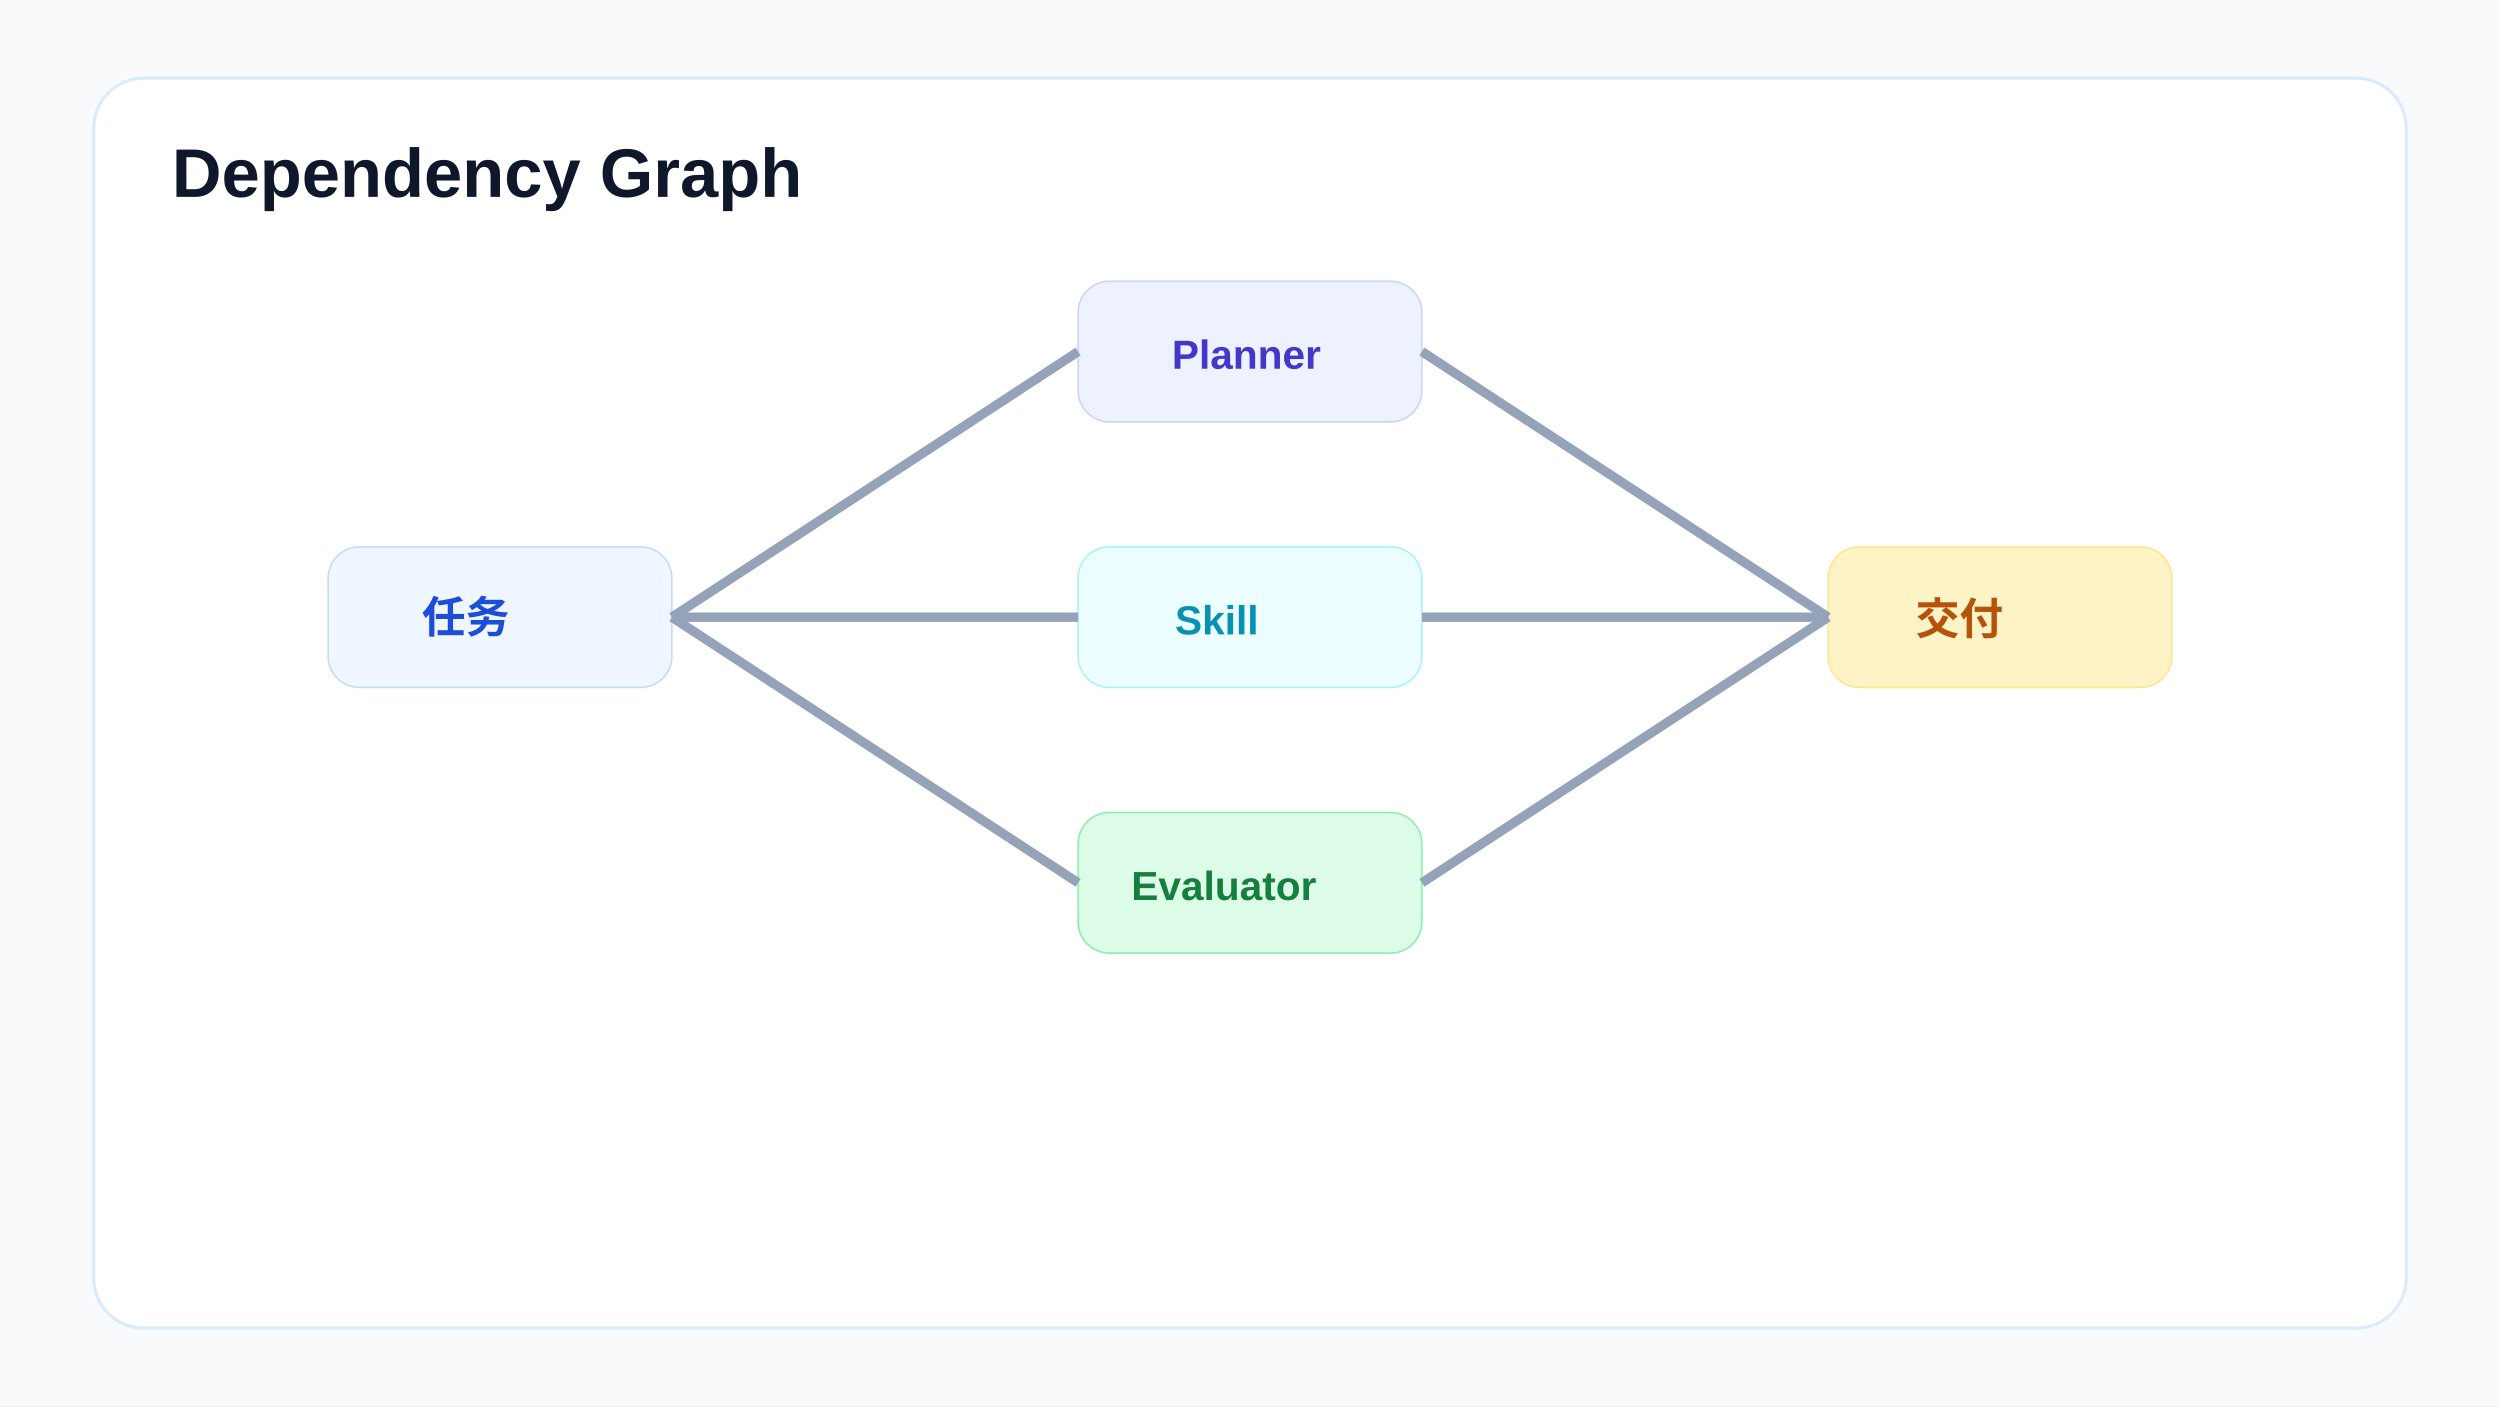
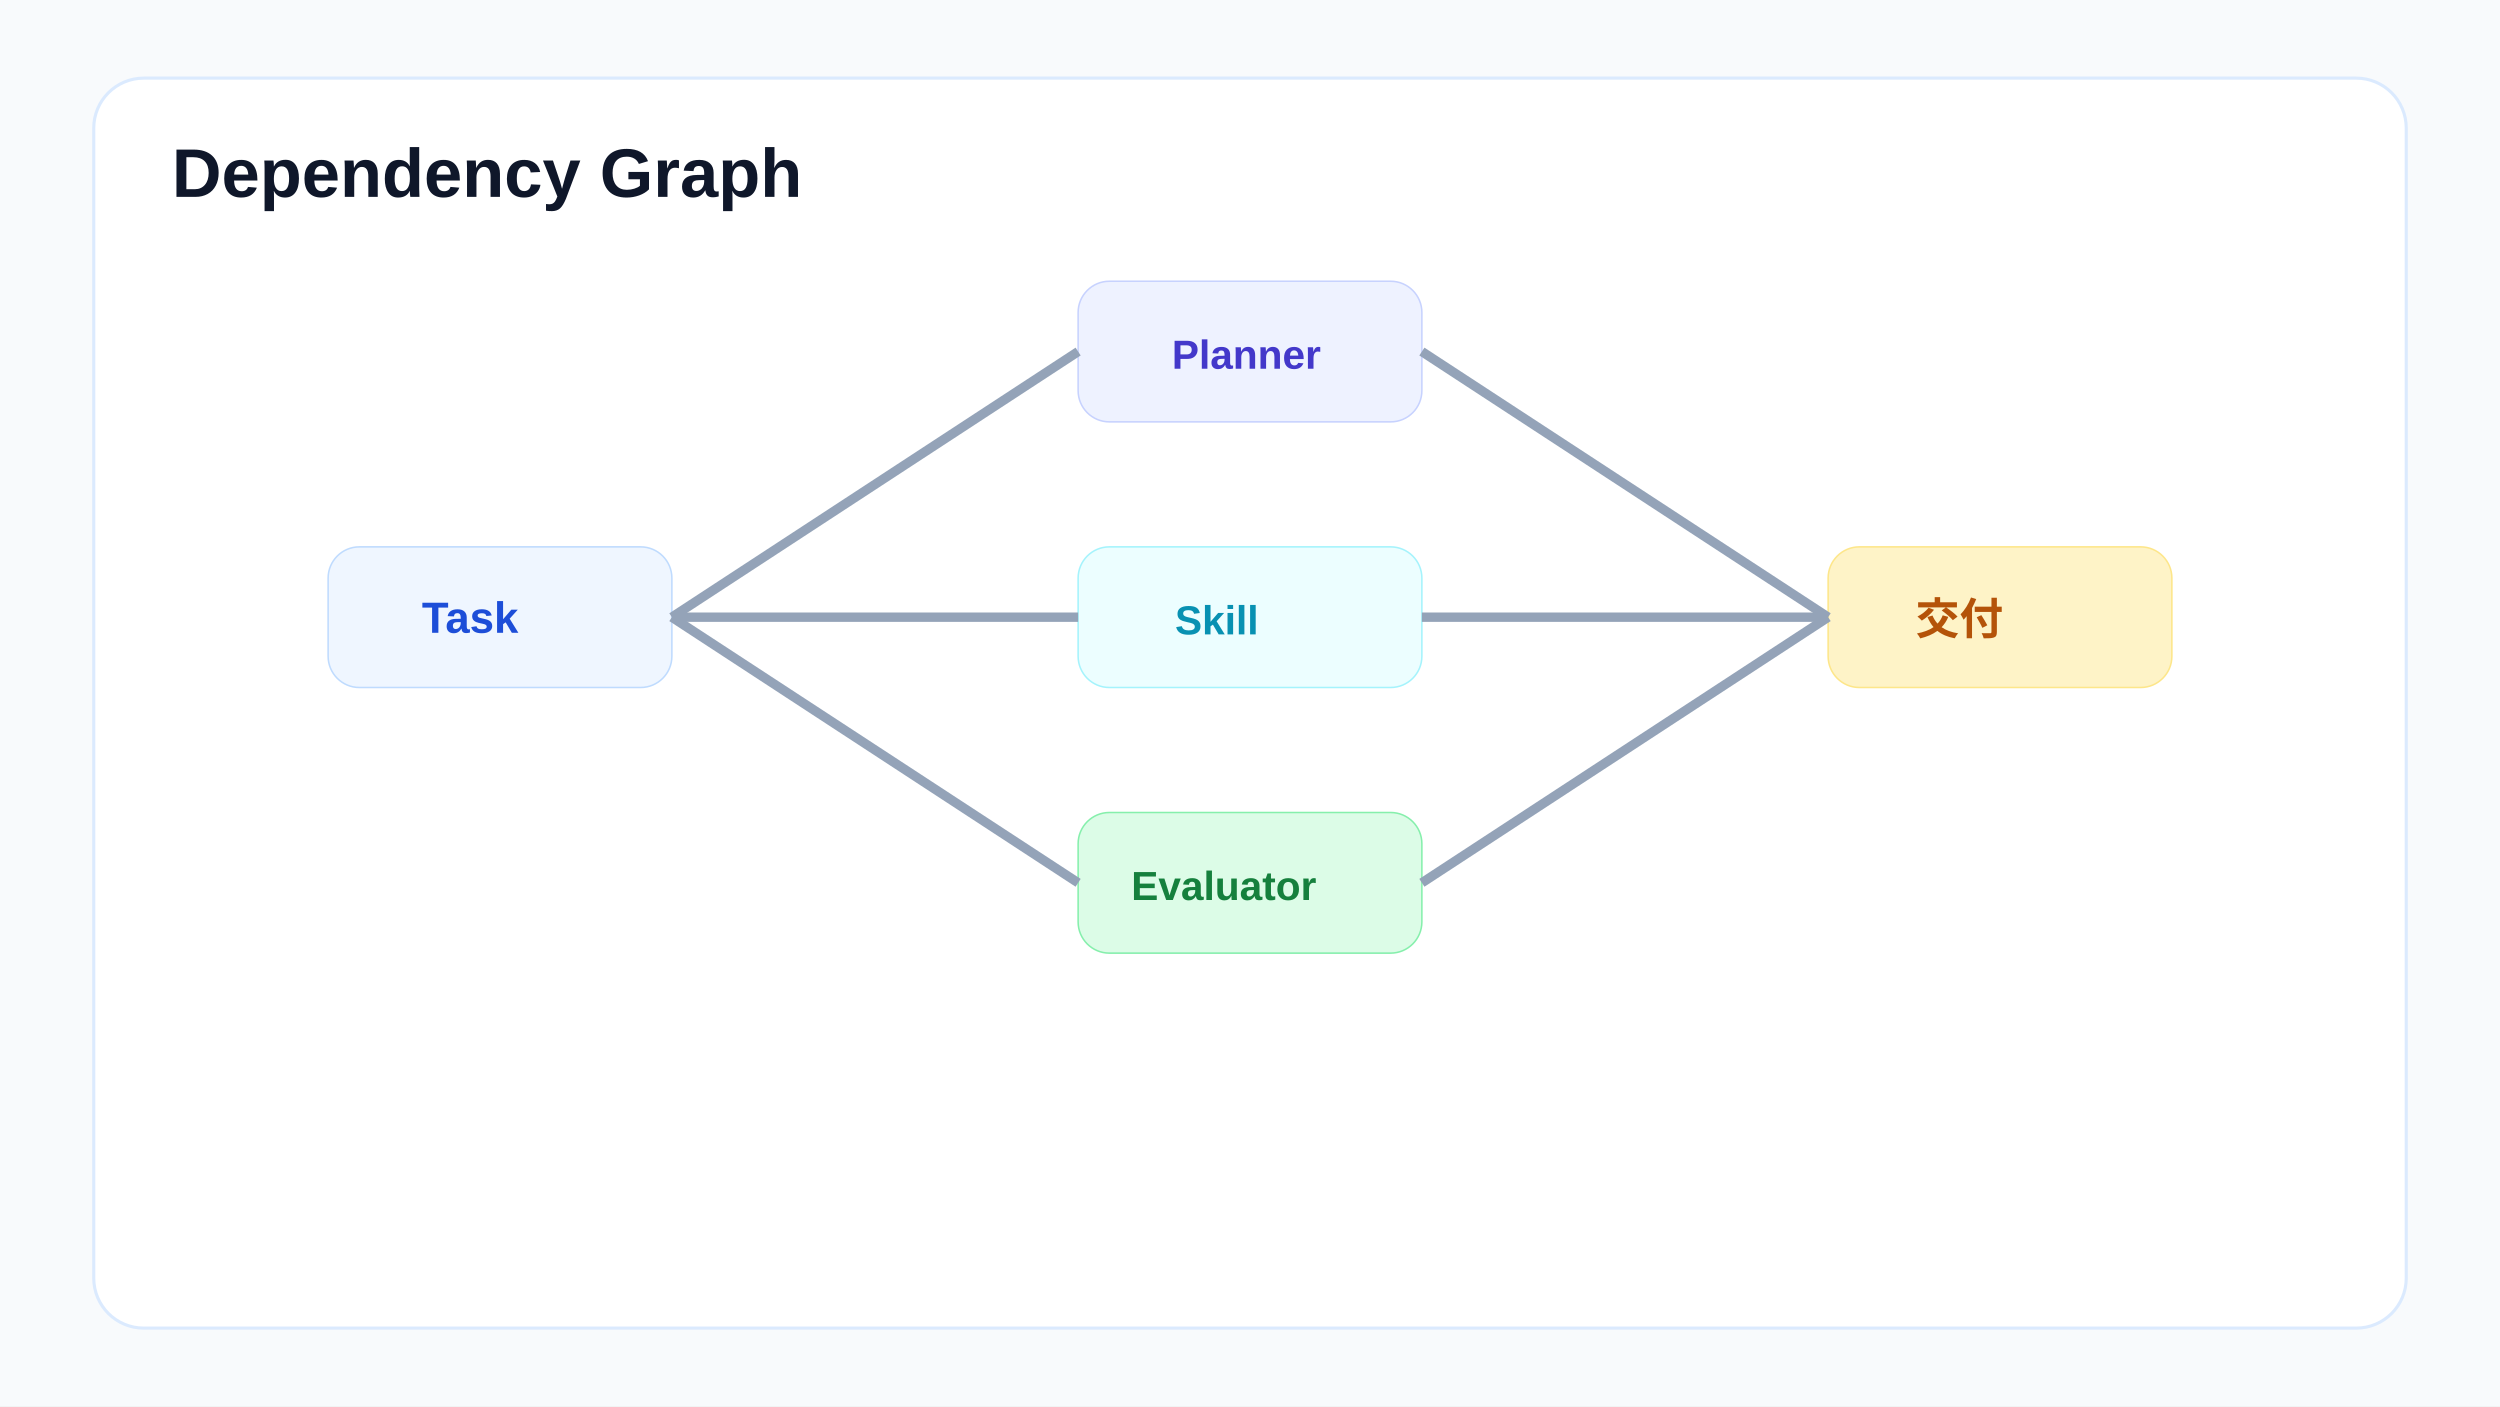
<svg xmlns="http://www.w3.org/2000/svg" width="1600" height="900" viewBox="0 0 1600 900">
  <rect width="1600" height="900" fill="#f8fafc" />
  <rect x="60" y="50" width="1480" height="800" rx="32" fill="#ffffff" stroke="#dbeafe" stroke-width="2" />
  <text x="110" y="126" fill="#0f172a" font-size="44" font-family="Arial, sans-serif" font-weight="700">Dependency Graph</text>
  <rect x="210" y="350" width="220" height="90" rx="20" fill="#eff6ff" stroke="#bfdbfe" />
  <rect x="690" y="180" width="220" height="90" rx="20" fill="#eef2ff" stroke="#c7d2fe" />
  <rect x="690" y="350" width="220" height="90" rx="20" fill="#ecfeff" stroke="#a5f3fc" />
  <rect x="690" y="520" width="220" height="90" rx="20" fill="#dcfce7" stroke="#86efac" />
  <rect x="1170" y="350" width="220" height="90" rx="20" fill="#fef3c7" stroke="#fde68a" />
  <path d="M430 395 L690 225" stroke="#94a3b8" stroke-width="6" />
  <path d="M430 395 L690 395" stroke="#94a3b8" stroke-width="6" />
  <path d="M430 395 L690 565" stroke="#94a3b8" stroke-width="6" />
  <path d="M910 225 L1170 395" stroke="#94a3b8" stroke-width="6" />
  <path d="M910 395 L1170 395" stroke="#94a3b8" stroke-width="6" />
  <path d="M910 565 L1170 395" stroke="#94a3b8" stroke-width="6" />
-   <text x="270" y="405" fill="#1d4ed8" font-size="28" font-family="Arial, sans-serif" font-weight="700">任务</text>
+   <text x="270" y="405" fill="#1d4ed8" font-size="28" font-family="Arial, sans-serif" font-weight="700">Task</text>
  <text x="750" y="236" fill="#4338ca" font-size="26" font-family="Arial, sans-serif" font-weight="700">Planner</text>
  <text x="752" y="406" fill="#0891b2" font-size="26" font-family="Arial, sans-serif" font-weight="700">Skill</text>
  <text x="724" y="576" fill="#15803d" font-size="26" font-family="Arial, sans-serif" font-weight="700">Evaluator</text>
  <text x="1226" y="406" fill="#b45309" font-size="28" font-family="Arial, sans-serif" font-weight="700">交付</text>
</svg>
